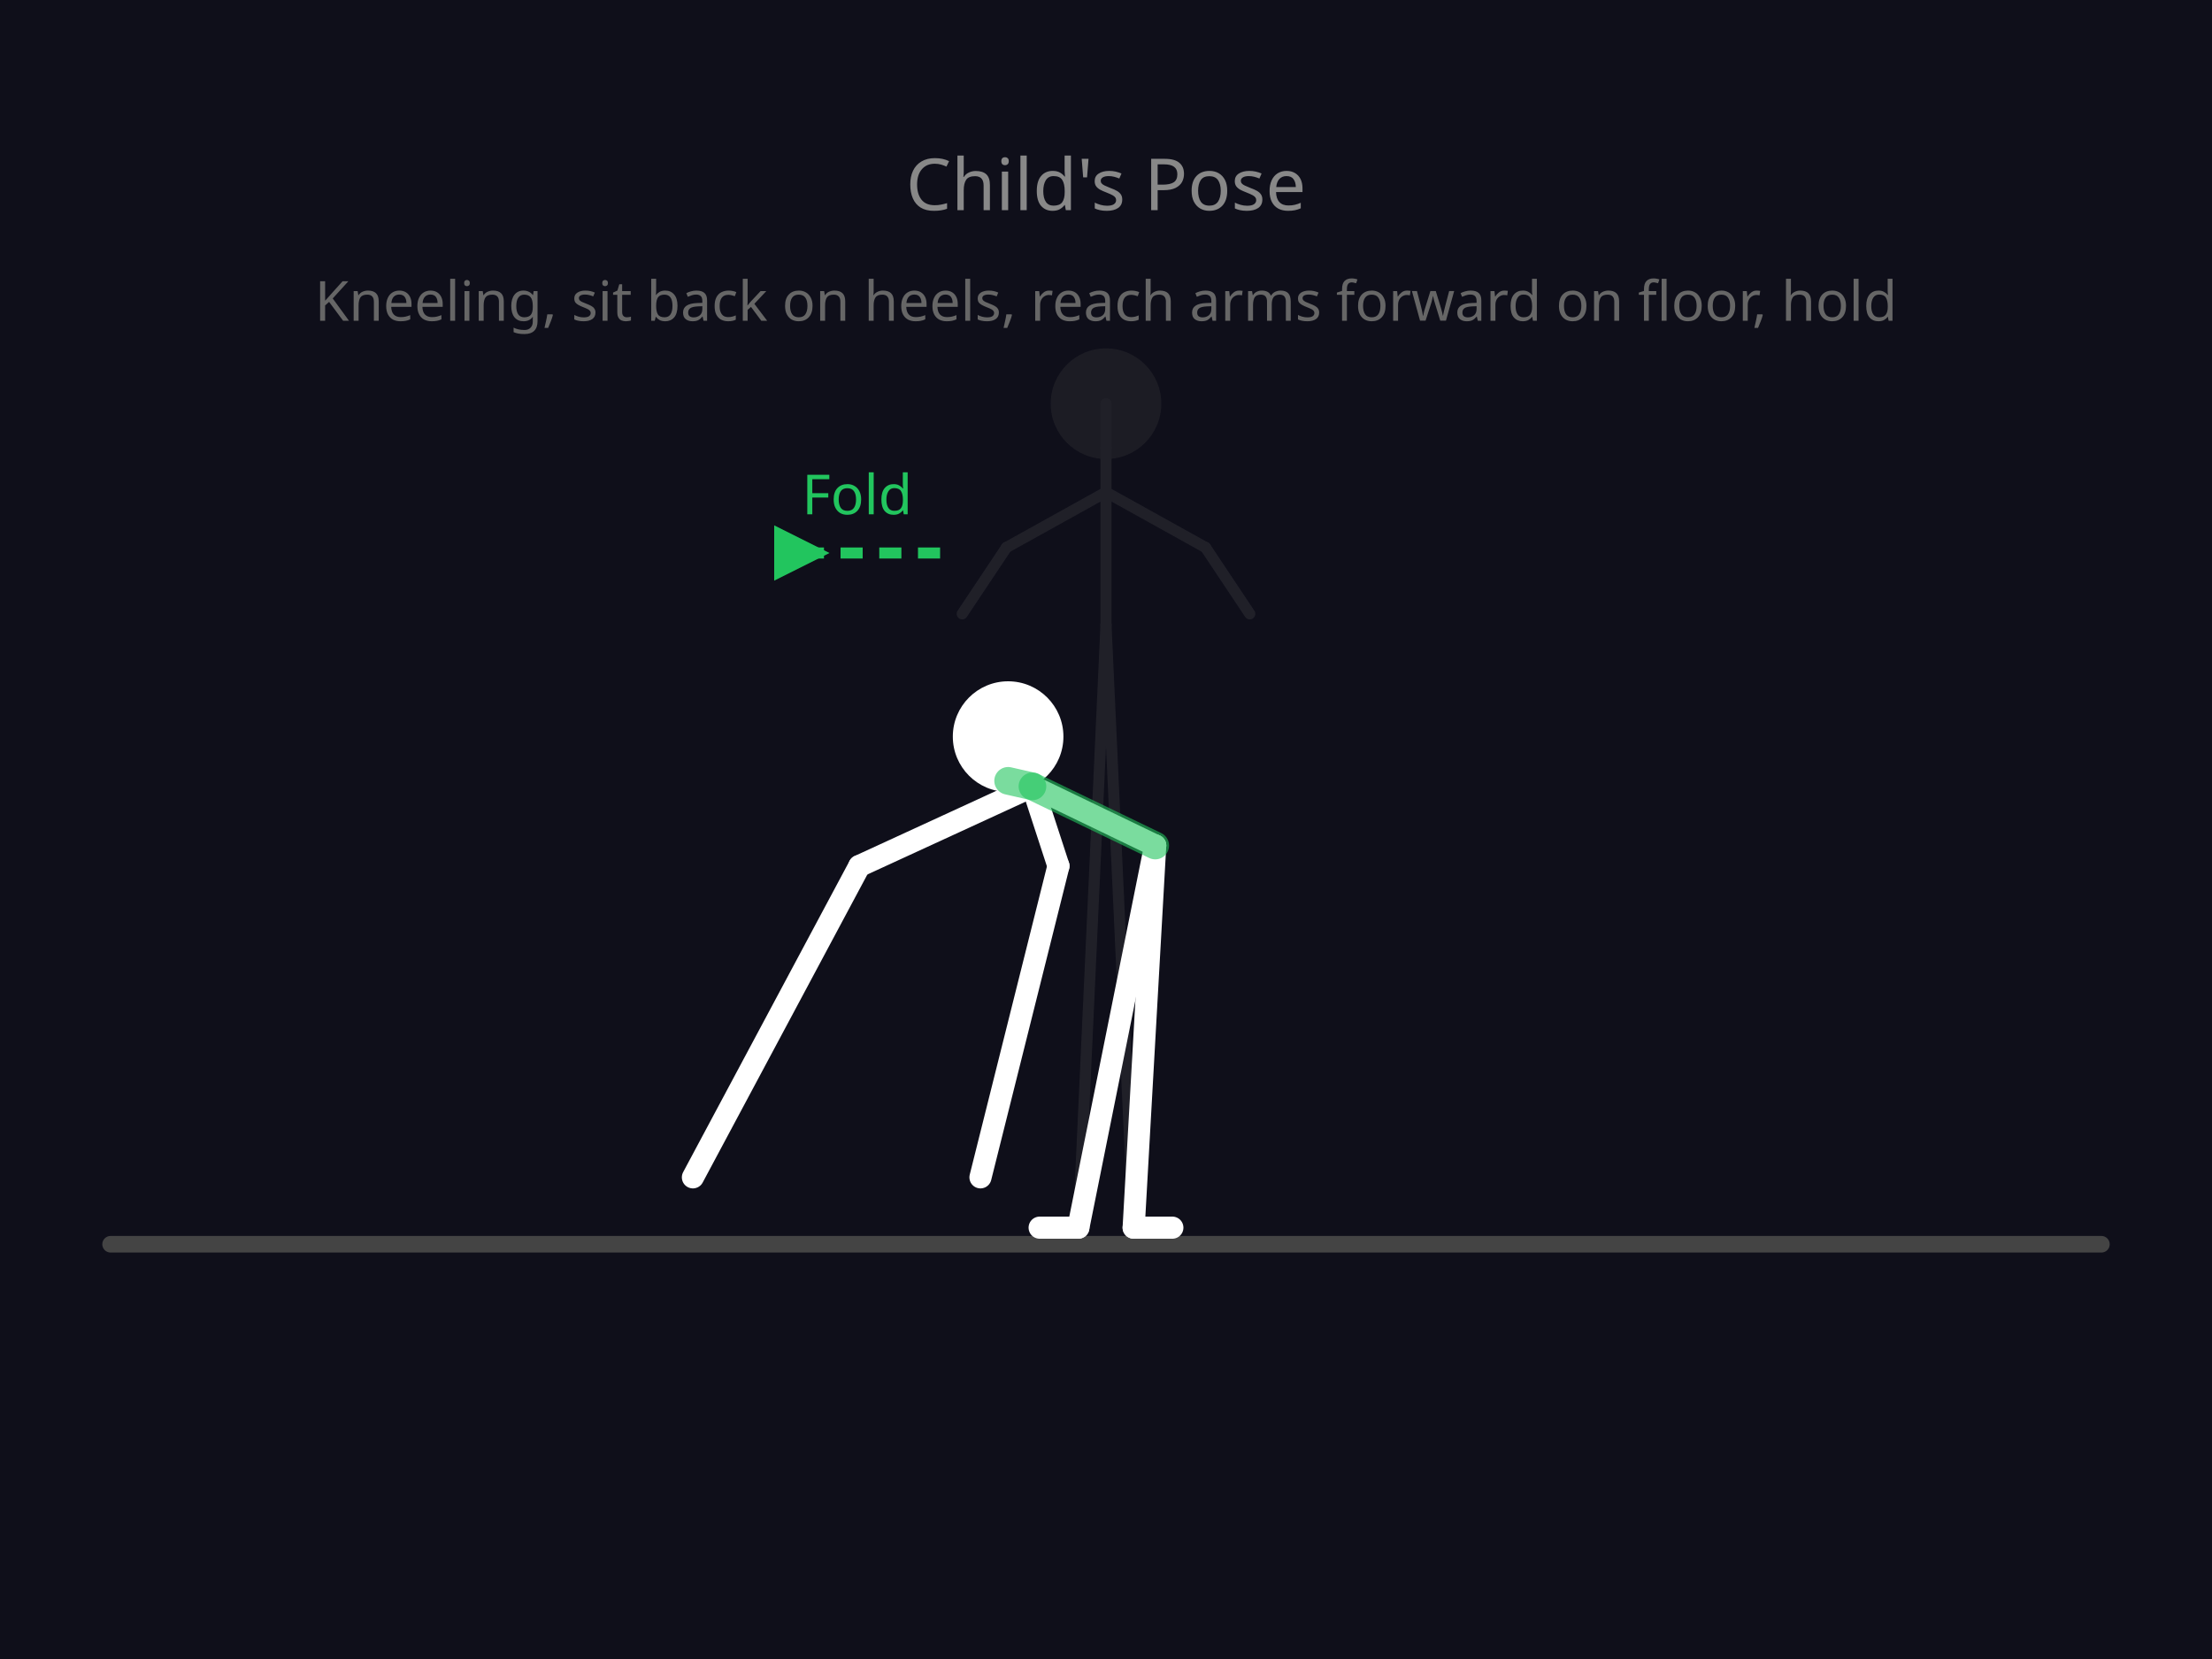
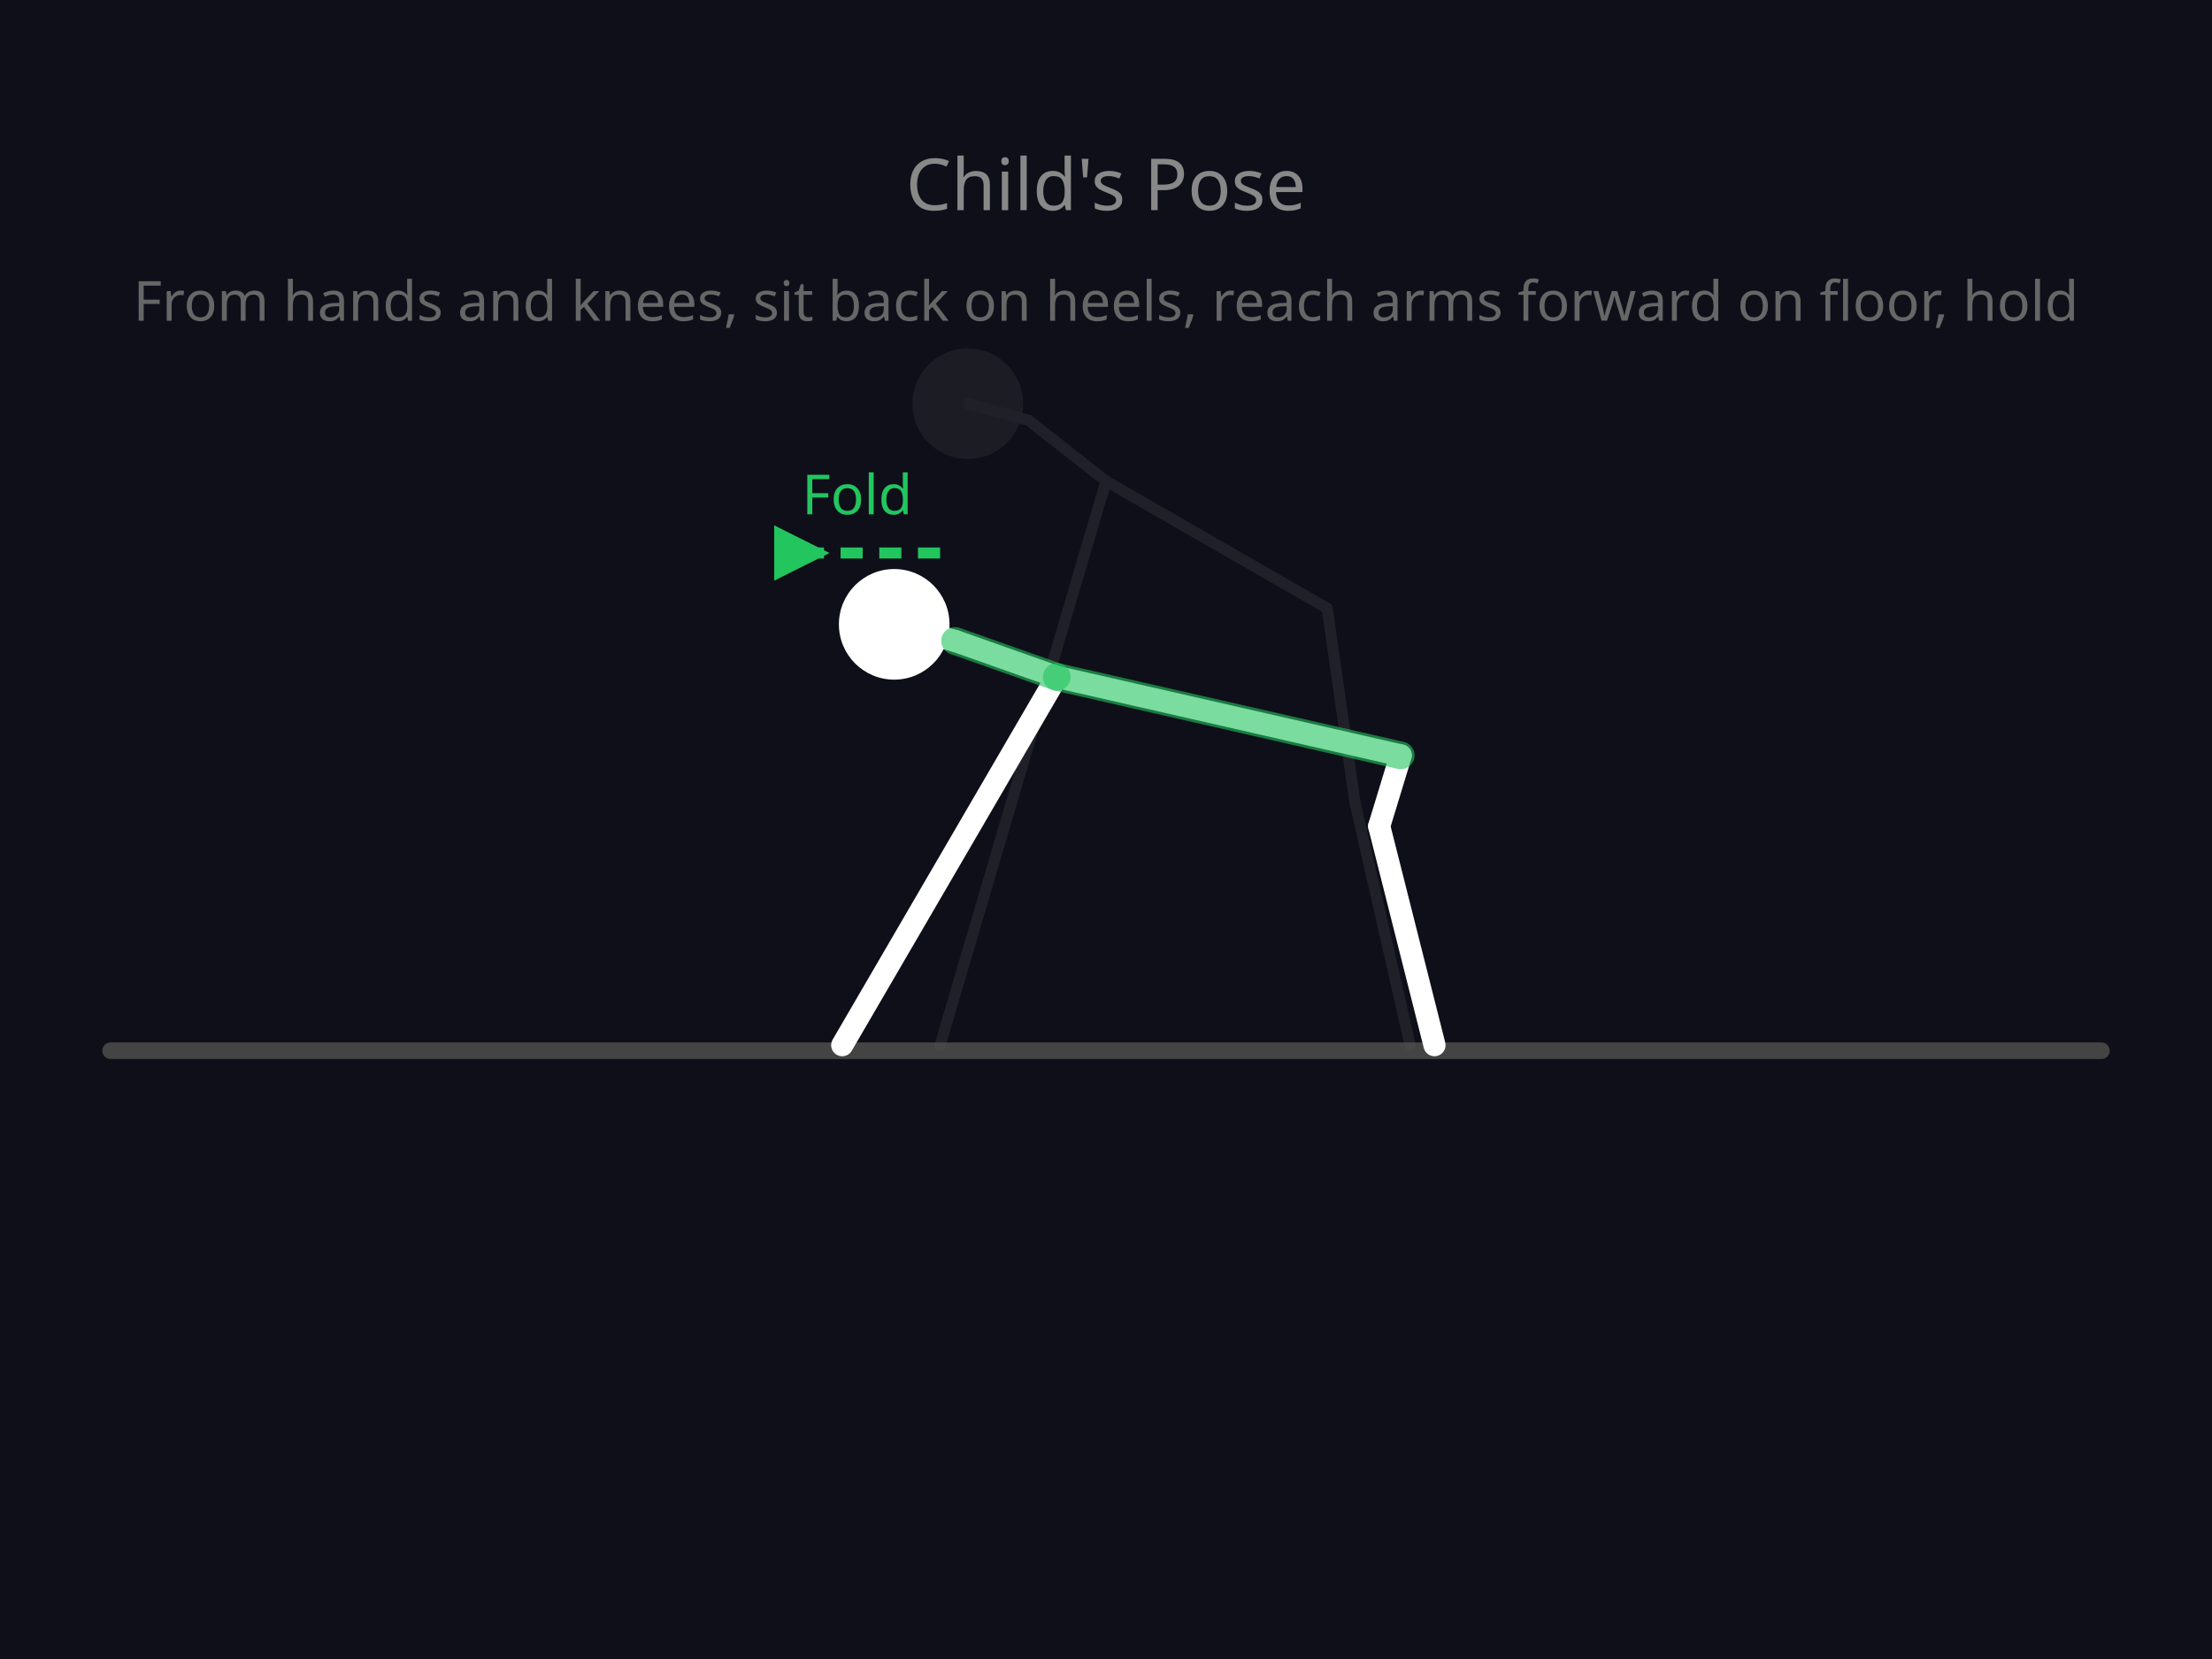
<svg xmlns="http://www.w3.org/2000/svg" viewBox="0 0 400 300">
  <rect width="400" height="300" fill="#0f0f1a" />
-   <line x1="20" y1="225" x2="380" y2="225" stroke="#444" stroke-width="3" stroke-linecap="round" />
+   <line x1="20" y1="190" x2="380" y2="190" stroke="#444" stroke-width="3" stroke-linecap="round" />
  <text x="200" y="38" fill="#888" font-size="13" font-family="sans-serif" text-anchor="middle">Child's Pose</text>
-   <text x="200" y="58" fill="#666" font-size="10" font-family="sans-serif" text-anchor="middle">Kneeling, sit back on heels, reach arms forward on floor, hold</text>
+   <text x="200" y="58" fill="#666" font-size="10" font-family="sans-serif" text-anchor="middle">From hands and knees, sit back on heels, reach arms forward on floor, hold</text>
  <g stroke="#555" stroke-width="2" fill="none" stroke-linecap="round" stroke-linejoin="round" opacity="0.25">
-     <circle cx="200" cy="73" r="10" fill="#444" stroke="none" />
-     <line x1="200" y1="73" x2="200" y2="81" />
-     <line x1="200" y1="81" x2="200" y2="89" />
-     <line x1="200" y1="89" x2="200" y2="113" />
-     <line x1="200" y1="89" x2="182" y2="99" />
-     <line x1="182" y1="99" x2="174" y2="111" />
-     <line x1="200" y1="89" x2="218" y2="99" />
-     <line x1="218" y1="99" x2="226" y2="111" />
-     <line x1="200" y1="113" x2="195" y2="222" />
-     <line x1="195" y1="222" x2="188" y2="222" />
-     <line x1="200" y1="113" x2="205" y2="222" />
-     <line x1="205" y1="222" x2="212" y2="222" />
+     <circle cx="175" cy="73" r="10" fill="#444" stroke="none" />
+     <line x1="175" y1="73" x2="186" y2="76" />
+     <line x1="186" y1="76" x2="200" y2="87" />
+     <line x1="200" y1="87" x2="240" y2="110" />
+     <line x1="200" y1="87" x2="170" y2="189" />
+     <line x1="240" y1="110" x2="245" y2="145" />
+     <line x1="245" y1="145" x2="255" y2="189" />
  </g>
  <g stroke="#FFF" stroke-width="4" fill="none" stroke-linecap="round" stroke-linejoin="round">
-     <circle cx="182.3" cy="133.2" r="10" fill="#FFF" stroke="none" />
-     <line x1="182.3" y1="133.2" x2="182.3" y2="141.2" />
-     <line x1="182.3" y1="141.2" x2="186.7" y2="142.2" />
-     <line x1="186.7" y1="142.2" x2="208.9" y2="152.9" />
-     <line x1="186.7" y1="142.2" x2="155.4" y2="156.6" />
-     <line x1="155.4" y1="156.6" x2="125.3" y2="212.9" />
-     <line x1="186.7" y1="142.2" x2="191.4" y2="156.6" />
-     <line x1="191.4" y1="156.6" x2="177.3" y2="212.9" />
-     <line x1="208.9" y1="152.9" x2="195" y2="222" />
-     <line x1="195" y1="222" x2="188" y2="222" />
-     <line x1="208.9" y1="152.9" x2="205" y2="222" />
-     <line x1="205" y1="222" x2="212" y2="222" />
-     <line x1="182.3" y1="141.2" x2="186.7" y2="142.2" stroke="#22C55E" stroke-width="5" opacity="0.6" />
-     <line x1="186.7" y1="142.2" x2="208.9" y2="152.9" stroke="#22C55E" stroke-width="5" opacity="0.6" />
+     <circle cx="161.7" cy="112.9" r="10" fill="#FFF" stroke="none" />
+     <line x1="161.7" y1="112.9" x2="172.7" y2="115.9" />
+     <line x1="172.7" y1="115.9" x2="191.1" y2="122.4" />
+     <line x1="191.1" y1="122.4" x2="253.3" y2="136.6" />
+     <line x1="191.1" y1="122.4" x2="152.3" y2="189" />
+     <line x1="253.3" y1="136.6" x2="249.4" y2="149.4" />
+     <line x1="249.4" y1="149.4" x2="259.4" y2="189" />
+     <line x1="172.7" y1="115.9" x2="191.1" y2="122.4" stroke="#22C55E" stroke-width="5" opacity="0.6" />
+     <line x1="191.1" y1="122.4" x2="253.3" y2="136.6" stroke="#22C55E" stroke-width="5" opacity="0.6" />
  </g>
  <line x1="170" y1="100" x2="140" y2="100" stroke="#22C55E" stroke-width="2" stroke-dasharray="4,3" />
  <polygon points="140,95 150,100 140,105" fill="#22C55E" />
  <text x="155" y="93" fill="#22C55E" font-size="10" text-anchor="middle" font-family="sans-serif">Fold</text>
</svg>
